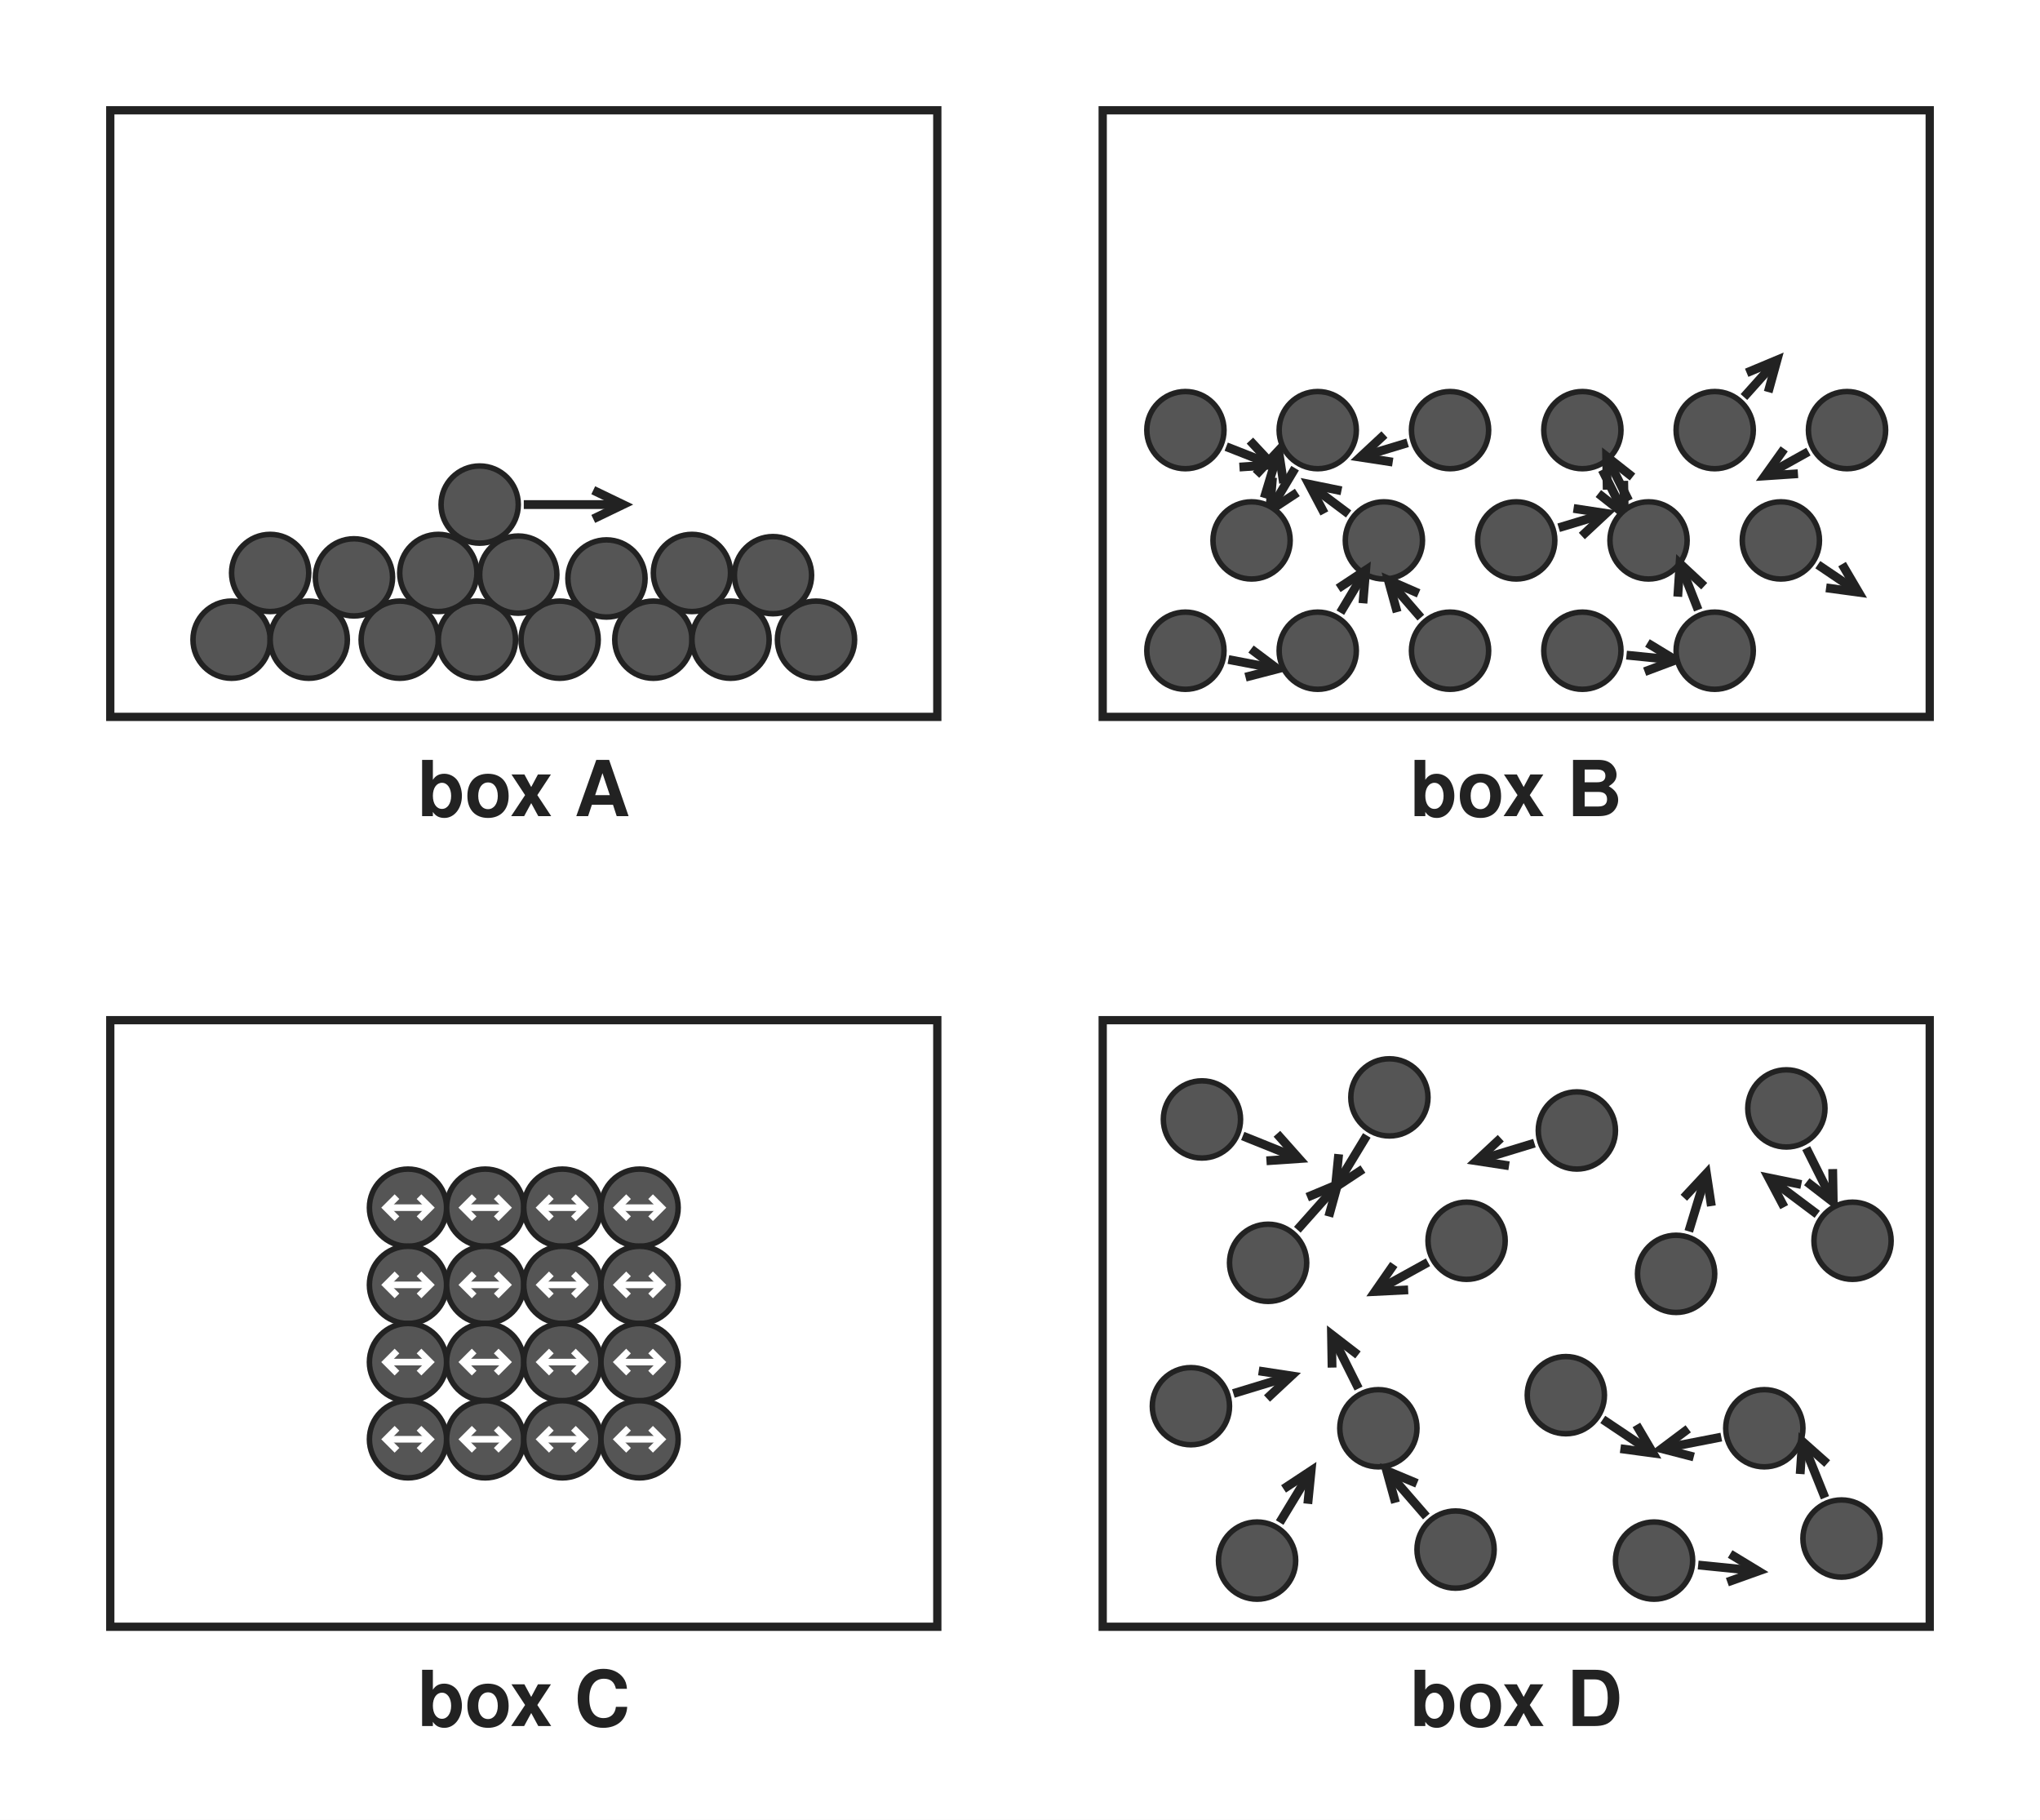
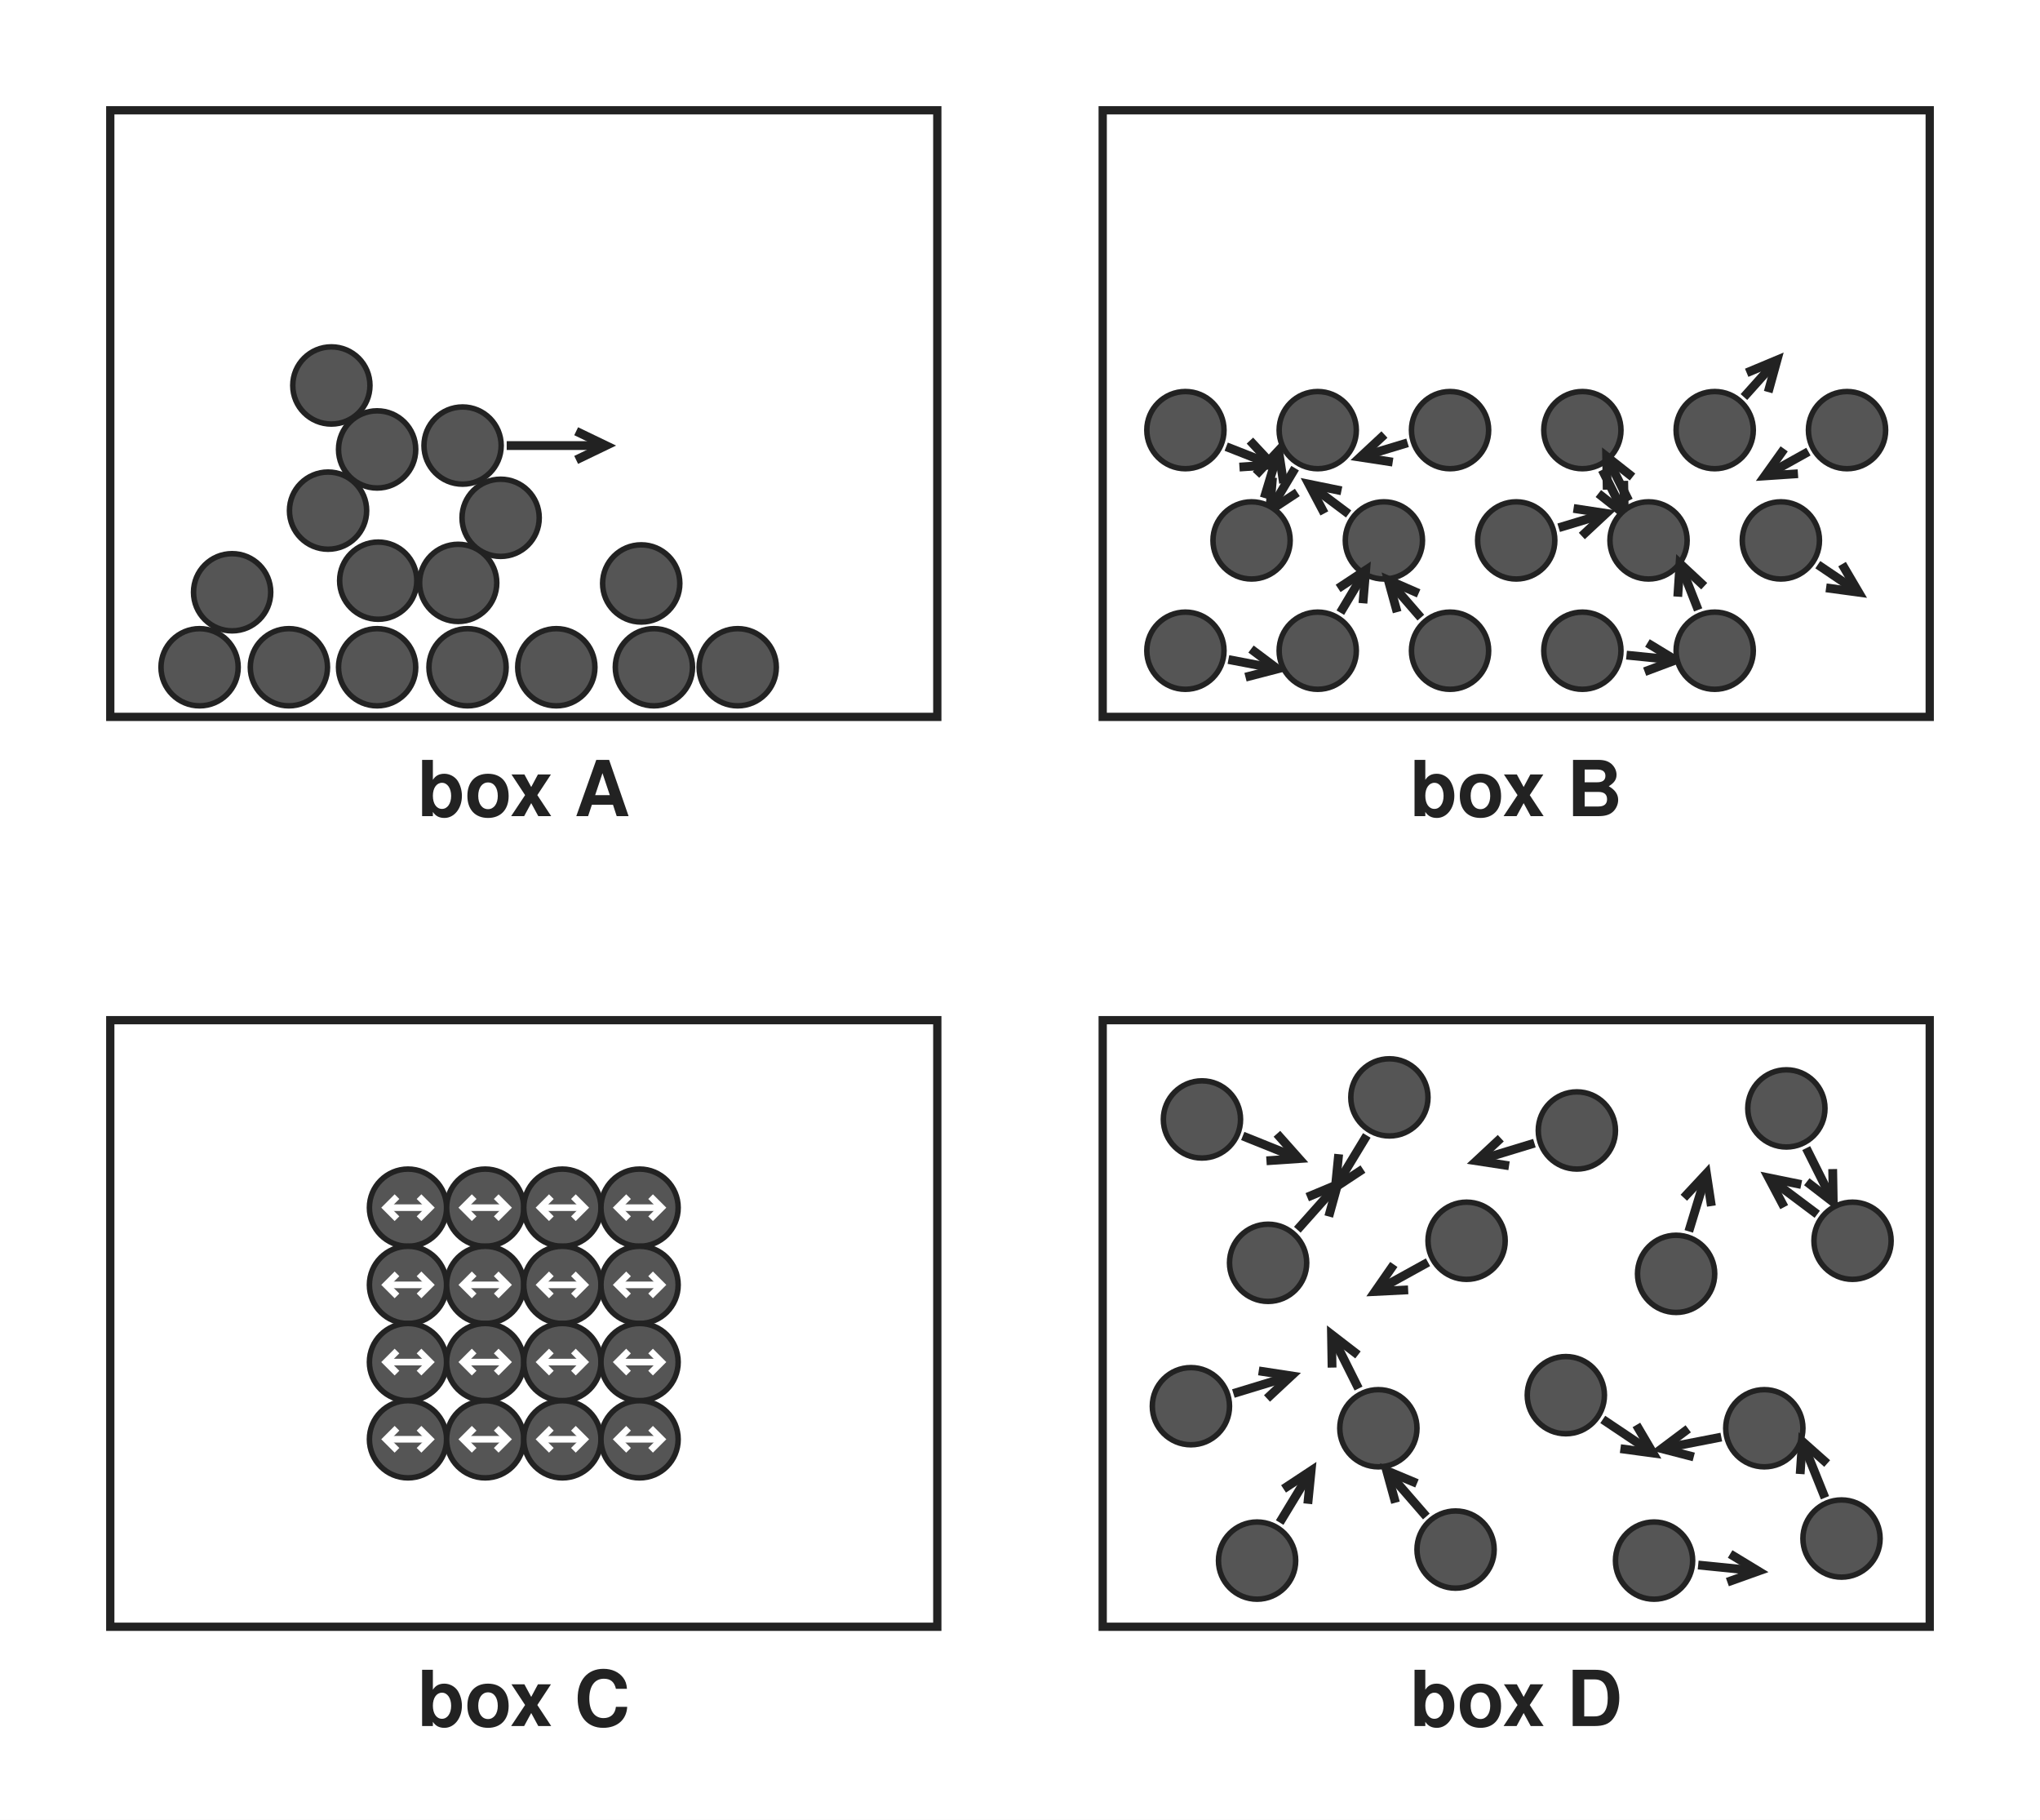
<svg xmlns="http://www.w3.org/2000/svg" viewBox="0 0 370 330" width="100%" role="img" aria-label="Four boxes of particles drawn as circles, lettered box A, box B, box C and box D" font-family="Helvetica,Arial,sans-serif" font-size="13" fill="#222">
  <rect width="370" height="330" fill="#ffffff" />
  <rect x="20" y="20" width="150" height="110" fill="#ffffff" stroke="#222" stroke-width="1.5" />
  <text x="95.0" y="148" text-anchor="middle" font-size="14" font-weight="bold" fill="#222">box A</text>
-   <circle cx="42.0" cy="116.0" r="7" fill="#555" stroke="#222" stroke-width="1" />
-   <circle cx="56.0" cy="116.0" r="7" fill="#555" stroke="#222" stroke-width="1" />
-   <circle cx="72.5" cy="116.0" r="7" fill="#555" stroke="#222" stroke-width="1" />
-   <circle cx="86.5" cy="116.0" r="7" fill="#555" stroke="#222" stroke-width="1" />
-   <circle cx="101.5" cy="116.0" r="7" fill="#555" stroke="#222" stroke-width="1" />
-   <circle cx="118.5" cy="116.0" r="7" fill="#555" stroke="#222" stroke-width="1" />
-   <circle cx="132.5" cy="116.0" r="7" fill="#555" stroke="#222" stroke-width="1" />
-   <circle cx="148.0" cy="116.0" r="7" fill="#555" stroke="#222" stroke-width="1" />
-   <circle cx="49.0" cy="103.9" r="7" fill="#555" stroke="#222" stroke-width="1" />
-   <circle cx="64.2" cy="104.7" r="7" fill="#555" stroke="#222" stroke-width="1" />
-   <circle cx="79.5" cy="103.9" r="7" fill="#555" stroke="#222" stroke-width="1" />
-   <circle cx="94.0" cy="104.2" r="7" fill="#555" stroke="#222" stroke-width="1" />
-   <circle cx="110.0" cy="104.9" r="7" fill="#555" stroke="#222" stroke-width="1" />
-   <circle cx="125.5" cy="103.9" r="7" fill="#555" stroke="#222" stroke-width="1" />
-   <circle cx="140.2" cy="104.3" r="7" fill="#555" stroke="#222" stroke-width="1" />
-   <circle cx="87.0" cy="91.5" r="7" fill="#555" stroke="#222" stroke-width="1" />
-   <line x1="95.0" y1="91.5" x2="113.0" y2="91.5" stroke="#222" stroke-width="1.6" />
-   <polyline points="107.6,94.1 113.0,91.5 107.6,88.9" fill="none" stroke="#222" stroke-width="1.6" />
+   <circle cx="36.2" cy="121.0" r="7" fill="#555" stroke="#222" stroke-width="1" />
+   <circle cx="52.4" cy="121.0" r="7" fill="#555" stroke="#222" stroke-width="1" />
+   <circle cx="68.4" cy="121.0" r="7" fill="#555" stroke="#222" stroke-width="1" />
+   <circle cx="84.8" cy="121.0" r="7" fill="#555" stroke="#222" stroke-width="1" />
+   <circle cx="100.9" cy="121.0" r="7" fill="#555" stroke="#222" stroke-width="1" />
+   <circle cx="118.6" cy="121.0" r="7" fill="#555" stroke="#222" stroke-width="1" />
+   <circle cx="133.8" cy="121.0" r="7" fill="#555" stroke="#222" stroke-width="1" />
+   <circle cx="68.6" cy="105.3" r="7" fill="#555" stroke="#222" stroke-width="1" />
+   <circle cx="83.1" cy="105.7" r="7" fill="#555" stroke="#222" stroke-width="1" />
+   <circle cx="42.1" cy="107.4" r="7" fill="#555" stroke="#222" stroke-width="1" />
+   <circle cx="116.3" cy="105.8" r="7" fill="#555" stroke="#222" stroke-width="1" />
+   <circle cx="59.5" cy="92.6" r="7" fill="#555" stroke="#222" stroke-width="1" />
+   <circle cx="90.8" cy="93.9" r="7" fill="#555" stroke="#222" stroke-width="1" />
+   <circle cx="68.4" cy="81.5" r="7" fill="#555" stroke="#222" stroke-width="1" />
+   <circle cx="60.1" cy="69.9" r="7" fill="#555" stroke="#222" stroke-width="1" />
+   <circle cx="83.9" cy="80.8" r="7" fill="#555" stroke="#222" stroke-width="1" />
+   <line x1="91.9" y1="80.8" x2="109.9" y2="80.8" stroke="#222" stroke-width="1.6" />
+   <polyline points="104.5,83.4 109.9,80.8 104.5,78.2" fill="none" stroke="#222" stroke-width="1.6" />
  <rect x="200" y="20" width="150" height="110" fill="#ffffff" stroke="#222" stroke-width="1.5" />
  <circle cx="215.0" cy="78.0" r="7" fill="#555" stroke="#222" stroke-width="1" />
  <line x1="222.4" y1="81.0" x2="230.8" y2="84.3" stroke="#222" stroke-width="1.6" />
  <polyline points="224.8,84.7 230.8,84.3 226.7,79.9" fill="none" stroke="#222" stroke-width="1.6" />
  <circle cx="239.0" cy="78.0" r="7" fill="#555" stroke="#222" stroke-width="1" />
  <line x1="234.9" y1="84.9" x2="230.3" y2="92.6" stroke="#222" stroke-width="1.6" />
  <polyline points="230.8,86.6 230.3,92.6 235.3,89.3" fill="none" stroke="#222" stroke-width="1.6" />
  <circle cx="263.0" cy="78.0" r="7" fill="#555" stroke="#222" stroke-width="1" />
  <line x1="255.3" y1="80.3" x2="246.7" y2="82.9" stroke="#222" stroke-width="1.6" />
  <polyline points="251.1,78.8 246.7,82.9 252.6,83.8" fill="none" stroke="#222" stroke-width="1.6" />
  <circle cx="287.0" cy="78.0" r="7" fill="#555" stroke="#222" stroke-width="1" />
  <line x1="290.6" y1="85.2" x2="294.6" y2="93.2" stroke="#222" stroke-width="1.6" />
  <polyline points="289.9,89.5 294.6,93.2 294.5,87.2" fill="none" stroke="#222" stroke-width="1.6" />
  <circle cx="311.0" cy="78.0" r="7" fill="#555" stroke="#222" stroke-width="1" />
  <line x1="316.3" y1="72.0" x2="322.3" y2="65.3" stroke="#222" stroke-width="1.6" />
  <polyline points="320.7,71.1 322.3,65.3 316.8,67.6" fill="none" stroke="#222" stroke-width="1.6" />
  <circle cx="335.0" cy="78.0" r="7" fill="#555" stroke="#222" stroke-width="1" />
  <line x1="328.0" y1="81.9" x2="320.1" y2="86.3" stroke="#222" stroke-width="1.6" />
  <polyline points="323.6,81.4 320.1,86.3 326.1,85.9" fill="none" stroke="#222" stroke-width="1.6" />
  <circle cx="227.0" cy="98.0" r="7" fill="#555" stroke="#222" stroke-width="1" />
  <line x1="229.3" y1="90.3" x2="231.9" y2="81.7" stroke="#222" stroke-width="1.6" />
  <polyline points="232.8,87.6 231.9,81.7 227.8,86.1" fill="none" stroke="#222" stroke-width="1.6" />
  <circle cx="251.0" cy="98.0" r="7" fill="#555" stroke="#222" stroke-width="1" />
  <line x1="244.6" y1="93.2" x2="237.4" y2="87.8" stroke="#222" stroke-width="1.6" />
  <polyline points="243.3,89.0 237.4,87.8 240.2,93.1" fill="none" stroke="#222" stroke-width="1.6" />
  <circle cx="275.0" cy="98.0" r="7" fill="#555" stroke="#222" stroke-width="1" />
  <line x1="282.7" y1="95.7" x2="291.3" y2="93.1" stroke="#222" stroke-width="1.6" />
  <polyline points="286.9,97.2 291.3,93.1 285.4,92.2" fill="none" stroke="#222" stroke-width="1.6" />
  <circle cx="299.0" cy="98.0" r="7" fill="#555" stroke="#222" stroke-width="1" />
  <line x1="295.4" y1="90.8" x2="291.4" y2="82.8" stroke="#222" stroke-width="1.6" />
  <polyline points="296.1,86.5 291.4,82.8 291.5,88.8" fill="none" stroke="#222" stroke-width="1.6" />
  <circle cx="323.0" cy="98.0" r="7" fill="#555" stroke="#222" stroke-width="1" />
  <line x1="329.7" y1="102.4" x2="337.1" y2="107.4" stroke="#222" stroke-width="1.6" />
  <polyline points="331.2,106.6 337.1,107.4 334.1,102.3" fill="none" stroke="#222" stroke-width="1.6" />
  <circle cx="215.0" cy="118.0" r="7" fill="#555" stroke="#222" stroke-width="1" />
  <line x1="222.8" y1="119.6" x2="231.7" y2="121.3" stroke="#222" stroke-width="1.6" />
  <polyline points="225.9,122.8 231.7,121.3 226.9,117.7" fill="none" stroke="#222" stroke-width="1.6" />
  <circle cx="239.0" cy="118.0" r="7" fill="#555" stroke="#222" stroke-width="1" />
  <line x1="243.1" y1="111.1" x2="247.7" y2="103.4" stroke="#222" stroke-width="1.6" />
  <polyline points="247.2,109.4 247.7,103.4 242.7,106.7" fill="none" stroke="#222" stroke-width="1.6" />
  <circle cx="263.0" cy="118.0" r="7" fill="#555" stroke="#222" stroke-width="1" />
  <line x1="257.7" y1="112.0" x2="251.8" y2="105.2" stroke="#222" stroke-width="1.6" />
  <polyline points="257.3,107.6 251.8,105.2 253.4,111.0" fill="none" stroke="#222" stroke-width="1.6" />
  <circle cx="287.0" cy="118.0" r="7" fill="#555" stroke="#222" stroke-width="1" />
  <line x1="295.0" y1="118.8" x2="303.9" y2="119.7" stroke="#222" stroke-width="1.6" />
  <polyline points="298.3,121.8 303.9,119.7 298.8,116.6" fill="none" stroke="#222" stroke-width="1.6" />
  <circle cx="311.0" cy="118.0" r="7" fill="#555" stroke="#222" stroke-width="1" />
  <line x1="308.0" y1="110.6" x2="304.7" y2="102.2" stroke="#222" stroke-width="1.6" />
  <polyline points="309.1,106.3 304.7,102.2 304.3,108.2" fill="none" stroke="#222" stroke-width="1.6" />
  <text x="275" y="148" text-anchor="middle" font-size="14" font-weight="bold" fill="#222">box B</text>
  <rect x="20" y="185" width="150" height="110" fill="#ffffff" stroke="#222" stroke-width="1.5" />
  <text x="95.0" y="313" text-anchor="middle" font-size="14" font-weight="bold" fill="#222">box C</text>
  <circle cx="74.0" cy="219.0" r="7" fill="#555" stroke="#222" stroke-width="1" />
  <line x1="70.0" y1="219.0" x2="78.0" y2="219.0" stroke="#ffffff" stroke-width="1.2" />
  <polyline points="72.0,217.0 70.0,219.0 72.0,221.0" fill="none" stroke="#ffffff" stroke-width="1.2" />
  <polyline points="76.0,217.0 78.0,219.0 76.0,221.0" fill="none" stroke="#ffffff" stroke-width="1.2" />
  <circle cx="74.0" cy="233.0" r="7" fill="#555" stroke="#222" stroke-width="1" />
  <line x1="70.0" y1="233.0" x2="78.0" y2="233.0" stroke="#ffffff" stroke-width="1.2" />
  <polyline points="72.0,231.0 70.0,233.0 72.0,235.0" fill="none" stroke="#ffffff" stroke-width="1.2" />
  <polyline points="76.0,231.0 78.0,233.0 76.0,235.0" fill="none" stroke="#ffffff" stroke-width="1.2" />
  <circle cx="74.0" cy="247.0" r="7" fill="#555" stroke="#222" stroke-width="1" />
  <line x1="70.0" y1="247.0" x2="78.0" y2="247.0" stroke="#ffffff" stroke-width="1.2" />
  <polyline points="72.0,245.0 70.0,247.0 72.0,249.0" fill="none" stroke="#ffffff" stroke-width="1.2" />
  <polyline points="76.0,245.0 78.0,247.0 76.0,249.0" fill="none" stroke="#ffffff" stroke-width="1.2" />
  <circle cx="74.0" cy="261.0" r="7" fill="#555" stroke="#222" stroke-width="1" />
  <line x1="70.0" y1="261.0" x2="78.0" y2="261.0" stroke="#ffffff" stroke-width="1.2" />
  <polyline points="72.0,259.0 70.0,261.0 72.0,263.0" fill="none" stroke="#ffffff" stroke-width="1.2" />
  <polyline points="76.0,259.0 78.0,261.0 76.0,263.0" fill="none" stroke="#ffffff" stroke-width="1.2" />
  <circle cx="88.0" cy="219.0" r="7" fill="#555" stroke="#222" stroke-width="1" />
  <line x1="84.0" y1="219.0" x2="92.0" y2="219.0" stroke="#ffffff" stroke-width="1.2" />
  <polyline points="86.0,217.0 84.0,219.0 86.0,221.0" fill="none" stroke="#ffffff" stroke-width="1.2" />
  <polyline points="90.0,217.0 92.0,219.0 90.0,221.0" fill="none" stroke="#ffffff" stroke-width="1.2" />
  <circle cx="88.0" cy="233.0" r="7" fill="#555" stroke="#222" stroke-width="1" />
  <line x1="84.0" y1="233.0" x2="92.0" y2="233.0" stroke="#ffffff" stroke-width="1.2" />
  <polyline points="86.0,231.0 84.0,233.0 86.0,235.0" fill="none" stroke="#ffffff" stroke-width="1.2" />
  <polyline points="90.0,231.0 92.0,233.0 90.0,235.0" fill="none" stroke="#ffffff" stroke-width="1.2" />
  <circle cx="88.0" cy="247.0" r="7" fill="#555" stroke="#222" stroke-width="1" />
  <line x1="84.0" y1="247.0" x2="92.0" y2="247.0" stroke="#ffffff" stroke-width="1.2" />
  <polyline points="86.0,245.0 84.0,247.0 86.0,249.0" fill="none" stroke="#ffffff" stroke-width="1.2" />
  <polyline points="90.0,245.0 92.0,247.0 90.0,249.0" fill="none" stroke="#ffffff" stroke-width="1.2" />
  <circle cx="88.0" cy="261.0" r="7" fill="#555" stroke="#222" stroke-width="1" />
  <line x1="84.0" y1="261.0" x2="92.0" y2="261.0" stroke="#ffffff" stroke-width="1.2" />
  <polyline points="86.0,259.0 84.0,261.0 86.0,263.0" fill="none" stroke="#ffffff" stroke-width="1.2" />
  <polyline points="90.0,259.0 92.0,261.0 90.0,263.0" fill="none" stroke="#ffffff" stroke-width="1.2" />
  <circle cx="102.0" cy="219.0" r="7" fill="#555" stroke="#222" stroke-width="1" />
  <line x1="98.0" y1="219.0" x2="106.0" y2="219.0" stroke="#ffffff" stroke-width="1.2" />
  <polyline points="100.0,217.0 98.0,219.0 100.0,221.0" fill="none" stroke="#ffffff" stroke-width="1.2" />
  <polyline points="104.0,217.0 106.0,219.0 104.0,221.0" fill="none" stroke="#ffffff" stroke-width="1.2" />
  <circle cx="102.0" cy="233.0" r="7" fill="#555" stroke="#222" stroke-width="1" />
  <line x1="98.0" y1="233.0" x2="106.0" y2="233.0" stroke="#ffffff" stroke-width="1.2" />
  <polyline points="100.0,231.0 98.0,233.0 100.0,235.0" fill="none" stroke="#ffffff" stroke-width="1.2" />
  <polyline points="104.0,231.0 106.0,233.0 104.0,235.0" fill="none" stroke="#ffffff" stroke-width="1.2" />
  <circle cx="102.0" cy="247.0" r="7" fill="#555" stroke="#222" stroke-width="1" />
  <line x1="98.0" y1="247.0" x2="106.0" y2="247.0" stroke="#ffffff" stroke-width="1.2" />
  <polyline points="100.0,245.0 98.0,247.0 100.0,249.0" fill="none" stroke="#ffffff" stroke-width="1.2" />
  <polyline points="104.0,245.0 106.0,247.0 104.0,249.0" fill="none" stroke="#ffffff" stroke-width="1.2" />
  <circle cx="102.0" cy="261.0" r="7" fill="#555" stroke="#222" stroke-width="1" />
  <line x1="98.0" y1="261.0" x2="106.0" y2="261.0" stroke="#ffffff" stroke-width="1.2" />
  <polyline points="100.0,259.0 98.0,261.0 100.0,263.0" fill="none" stroke="#ffffff" stroke-width="1.2" />
  <polyline points="104.0,259.0 106.0,261.0 104.0,263.0" fill="none" stroke="#ffffff" stroke-width="1.2" />
  <circle cx="116.0" cy="219.0" r="7" fill="#555" stroke="#222" stroke-width="1" />
  <line x1="112.0" y1="219.0" x2="120.0" y2="219.0" stroke="#ffffff" stroke-width="1.2" />
  <polyline points="114.0,217.0 112.0,219.0 114.0,221.0" fill="none" stroke="#ffffff" stroke-width="1.2" />
  <polyline points="118.0,217.0 120.0,219.0 118.0,221.0" fill="none" stroke="#ffffff" stroke-width="1.2" />
  <circle cx="116.0" cy="233.0" r="7" fill="#555" stroke="#222" stroke-width="1" />
  <line x1="112.0" y1="233.0" x2="120.0" y2="233.0" stroke="#ffffff" stroke-width="1.2" />
  <polyline points="114.0,231.0 112.0,233.0 114.0,235.0" fill="none" stroke="#ffffff" stroke-width="1.2" />
  <polyline points="118.0,231.0 120.0,233.0 118.0,235.0" fill="none" stroke="#ffffff" stroke-width="1.2" />
  <circle cx="116.0" cy="247.0" r="7" fill="#555" stroke="#222" stroke-width="1" />
  <line x1="112.0" y1="247.0" x2="120.0" y2="247.0" stroke="#ffffff" stroke-width="1.2" />
  <polyline points="114.0,245.0 112.0,247.0 114.0,249.0" fill="none" stroke="#ffffff" stroke-width="1.2" />
  <polyline points="118.0,245.0 120.0,247.0 118.0,249.0" fill="none" stroke="#ffffff" stroke-width="1.2" />
  <circle cx="116.0" cy="261.0" r="7" fill="#555" stroke="#222" stroke-width="1" />
  <line x1="112.0" y1="261.0" x2="120.0" y2="261.0" stroke="#ffffff" stroke-width="1.2" />
  <polyline points="114.0,259.0 112.0,261.0 114.0,263.0" fill="none" stroke="#ffffff" stroke-width="1.2" />
  <polyline points="118.0,259.0 120.0,261.0 118.0,263.0" fill="none" stroke="#ffffff" stroke-width="1.2" />
  <rect x="200" y="185" width="150" height="110" fill="#ffffff" stroke="#222" stroke-width="1.5" />
  <text x="275.0" y="313" text-anchor="middle" font-size="14" font-weight="bold" fill="#222">box D</text>
  <circle cx="218.0" cy="203.0" r="7" fill="#555" stroke="#222" stroke-width="1" />
  <line x1="225.4" y1="206.0" x2="235.6" y2="210.1" stroke="#222" stroke-width="1.6" />
  <polyline points="229.7,210.5 235.6,210.1 231.6,205.6" fill="none" stroke="#222" stroke-width="1.6" />
  <circle cx="252.0" cy="199.0" r="7" fill="#555" stroke="#222" stroke-width="1" />
  <line x1="247.9" y1="205.9" x2="242.2" y2="215.3" stroke="#222" stroke-width="1.6" />
  <polyline points="242.8,209.3 242.2,215.3 247.2,212.0" fill="none" stroke="#222" stroke-width="1.6" />
  <circle cx="286.0" cy="205.0" r="7" fill="#555" stroke="#222" stroke-width="1" />
  <line x1="278.3" y1="207.3" x2="267.8" y2="210.5" stroke="#222" stroke-width="1.6" />
  <polyline points="272.2,206.4 267.8,210.5 273.7,211.4" fill="none" stroke="#222" stroke-width="1.6" />
  <circle cx="324.0" cy="201.0" r="7" fill="#555" stroke="#222" stroke-width="1" />
  <line x1="327.6" y1="208.2" x2="332.5" y2="218.0" stroke="#222" stroke-width="1.6" />
  <polyline points="327.7,214.3 332.5,218.0 332.4,212.0" fill="none" stroke="#222" stroke-width="1.6" />
  <circle cx="230.0" cy="229.0" r="7" fill="#555" stroke="#222" stroke-width="1" />
  <line x1="235.3" y1="223.0" x2="242.6" y2="214.8" stroke="#222" stroke-width="1.6" />
  <polyline points="241.0,220.6 242.6,214.8 237.1,217.1" fill="none" stroke="#222" stroke-width="1.6" />
  <circle cx="266.0" cy="225.0" r="7" fill="#555" stroke="#222" stroke-width="1" />
  <line x1="259.0" y1="228.9" x2="249.4" y2="234.2" stroke="#222" stroke-width="1.6" />
  <polyline points="252.8,229.3 249.4,234.2 255.4,233.9" fill="none" stroke="#222" stroke-width="1.6" />
  <circle cx="304.0" cy="231.0" r="7" fill="#555" stroke="#222" stroke-width="1" />
  <line x1="306.3" y1="223.3" x2="309.5" y2="212.8" stroke="#222" stroke-width="1.6" />
  <polyline points="310.4,218.7 309.5,212.8 305.4,217.2" fill="none" stroke="#222" stroke-width="1.6" />
  <circle cx="336.0" cy="225.0" r="7" fill="#555" stroke="#222" stroke-width="1" />
  <line x1="329.6" y1="220.2" x2="320.8" y2="213.6" stroke="#222" stroke-width="1.6" />
  <polyline points="326.7,214.8 320.8,213.6 323.6,218.9" fill="none" stroke="#222" stroke-width="1.6" />
  <circle cx="216.0" cy="255.0" r="7" fill="#555" stroke="#222" stroke-width="1" />
  <line x1="223.7" y1="252.7" x2="234.2" y2="249.5" stroke="#222" stroke-width="1.6" />
  <polyline points="229.8,253.6 234.2,249.5 228.3,248.6" fill="none" stroke="#222" stroke-width="1.6" />
  <circle cx="250.0" cy="259.0" r="7" fill="#555" stroke="#222" stroke-width="1" />
  <line x1="246.4" y1="251.8" x2="241.5" y2="242.0" stroke="#222" stroke-width="1.6" />
  <polyline points="246.3,245.7 241.5,242.0 241.6,248.0" fill="none" stroke="#222" stroke-width="1.6" />
  <circle cx="284.0" cy="253.0" r="7" fill="#555" stroke="#222" stroke-width="1" />
  <line x1="290.7" y1="257.4" x2="299.8" y2="263.5" stroke="#222" stroke-width="1.6" />
  <polyline points="293.9,262.7 299.8,263.5 296.8,258.4" fill="none" stroke="#222" stroke-width="1.6" />
  <circle cx="320.0" cy="259.0" r="7" fill="#555" stroke="#222" stroke-width="1" />
  <line x1="312.2" y1="260.6" x2="301.4" y2="262.7" stroke="#222" stroke-width="1.6" />
  <polyline points="306.2,259.1 301.4,262.7 307.2,264.2" fill="none" stroke="#222" stroke-width="1.6" />
  <circle cx="228.0" cy="283.0" r="7" fill="#555" stroke="#222" stroke-width="1" />
  <line x1="232.1" y1="276.1" x2="237.8" y2="266.7" stroke="#222" stroke-width="1.6" />
  <polyline points="237.2,272.7 237.8,266.7 232.8,270.0" fill="none" stroke="#222" stroke-width="1.6" />
  <circle cx="264.0" cy="281.0" r="7" fill="#555" stroke="#222" stroke-width="1" />
  <line x1="258.7" y1="275.0" x2="251.5" y2="266.7" stroke="#222" stroke-width="1.6" />
  <polyline points="257.0,269.0 251.5,266.7 253.1,272.5" fill="none" stroke="#222" stroke-width="1.6" />
  <circle cx="300.0" cy="283.0" r="7" fill="#555" stroke="#222" stroke-width="1" />
  <line x1="308.0" y1="283.8" x2="318.9" y2="284.9" stroke="#222" stroke-width="1.6" />
  <polyline points="313.3,286.9 318.9,284.9 313.8,281.8" fill="none" stroke="#222" stroke-width="1.6" />
  <circle cx="334.0" cy="279.0" r="7" fill="#555" stroke="#222" stroke-width="1" />
  <line x1="331.0" y1="271.6" x2="326.9" y2="261.4" stroke="#222" stroke-width="1.6" />
  <polyline points="331.4,265.4 326.9,261.4 326.5,267.3" fill="none" stroke="#222" stroke-width="1.6" />
</svg>
